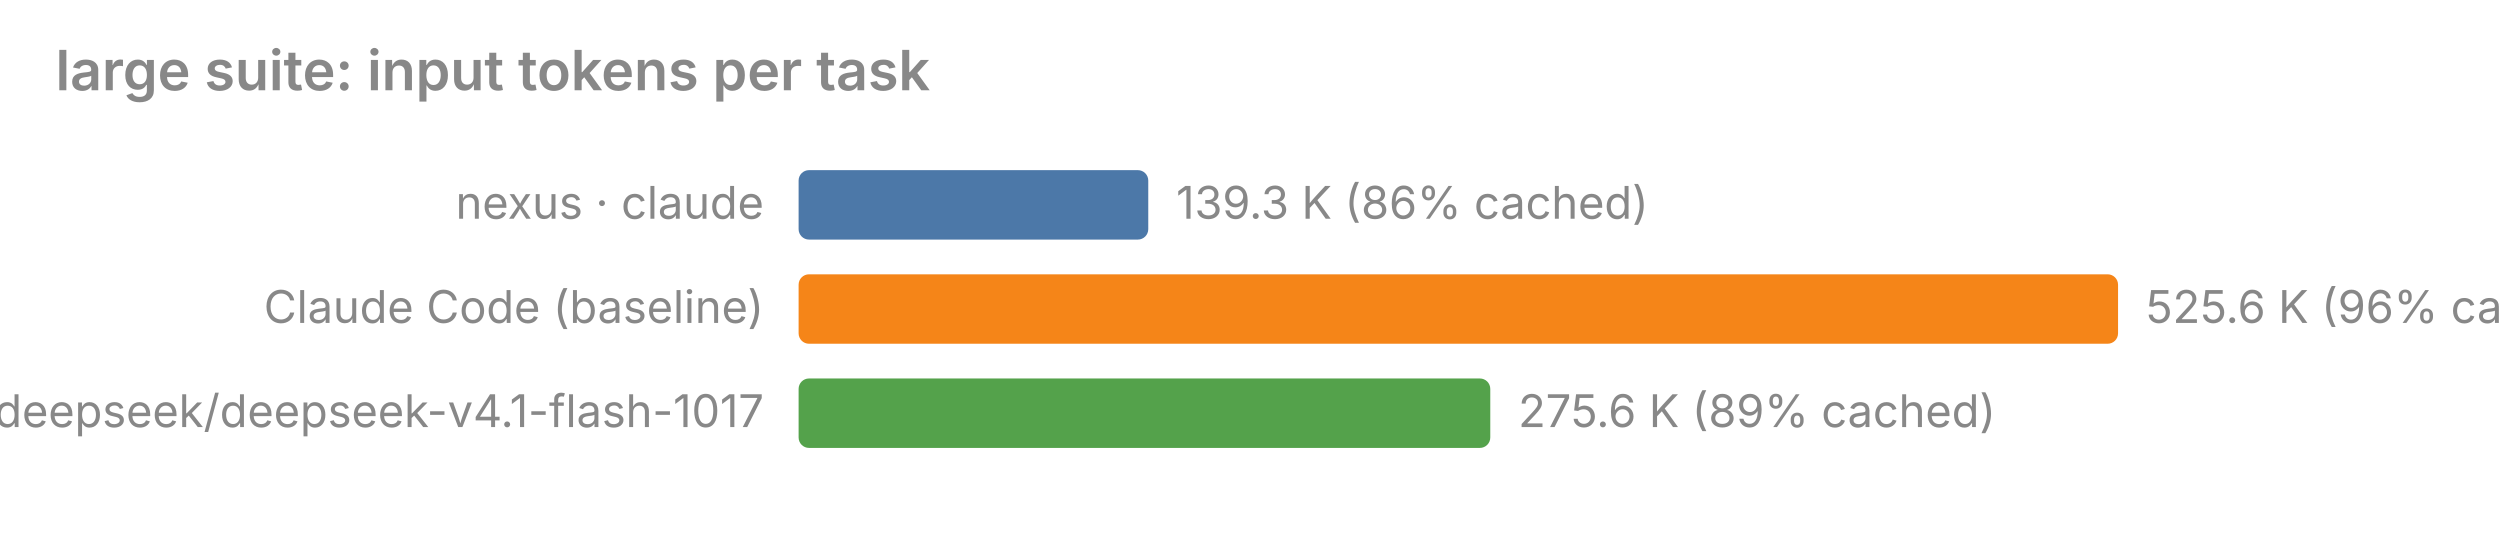
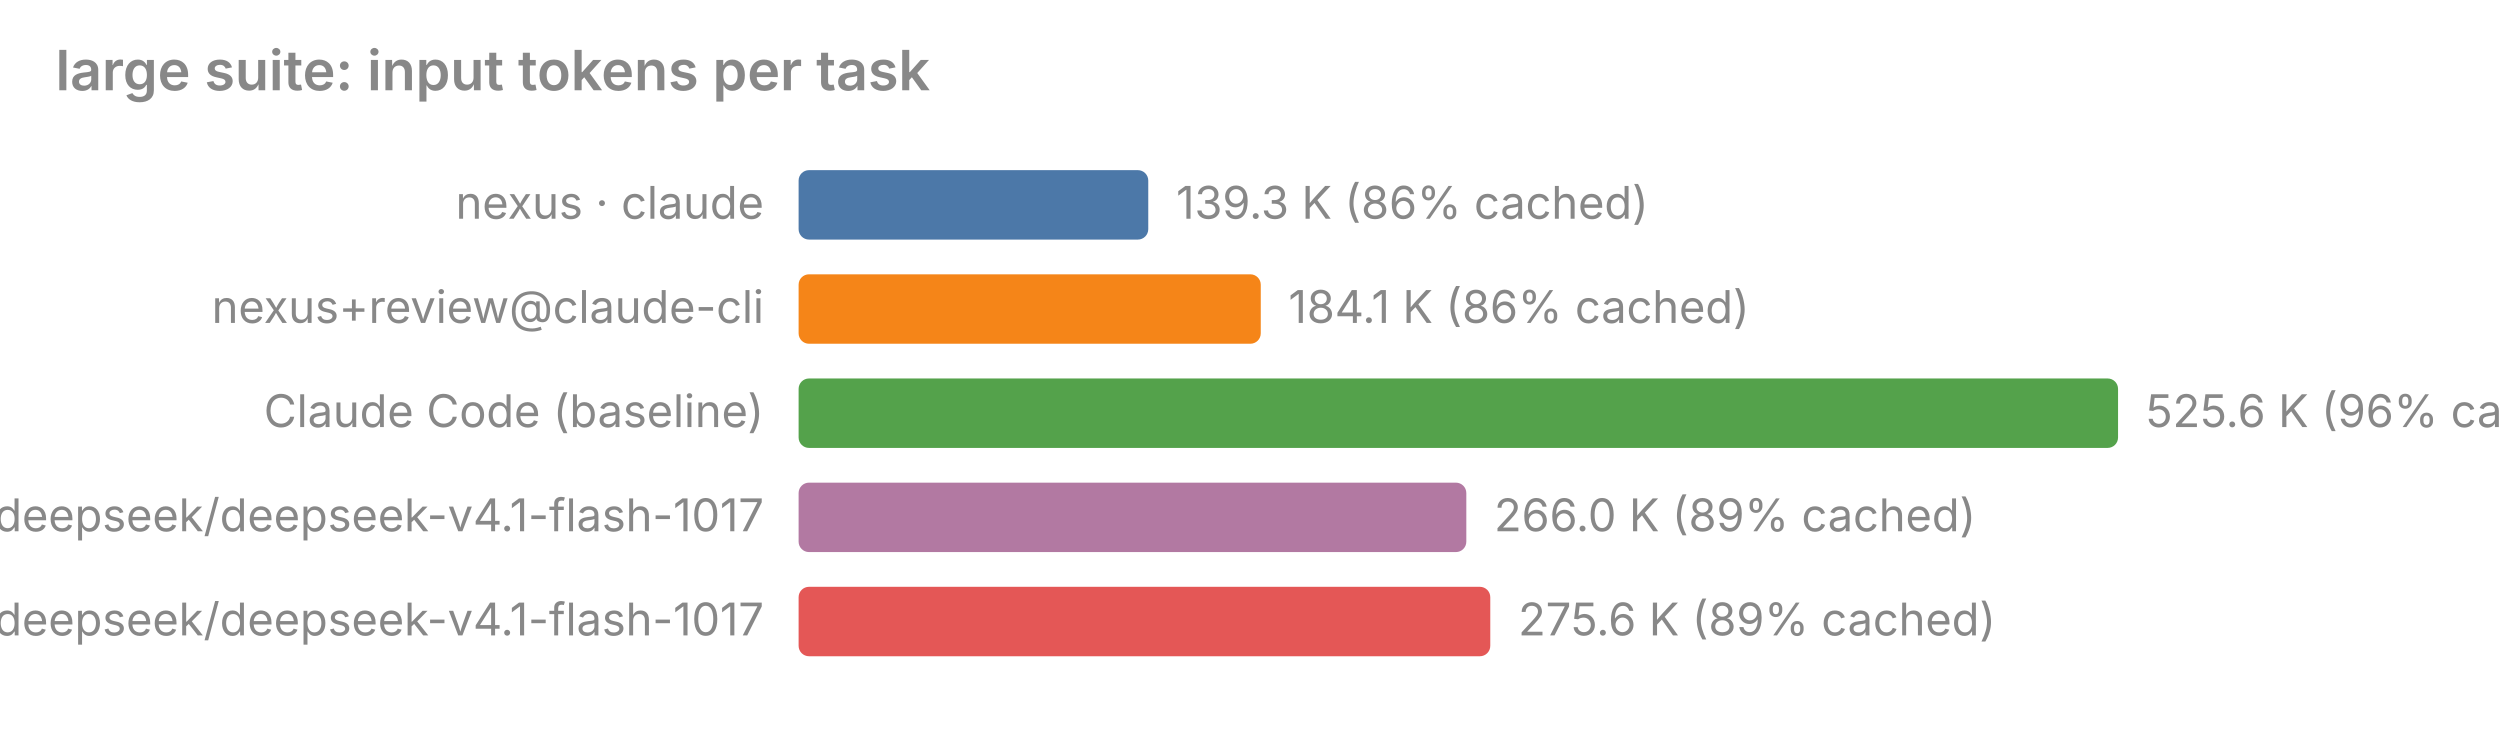
- <svg xmlns="http://www.w3.org/2000/svg" width="720" height="154" viewBox="0 0 720 154" font-family="system-ui, -apple-system, Segoe UI, sans-serif">
+ <svg xmlns="http://www.w3.org/2000/svg" width="720" height="214" viewBox="0 0 720 214" font-family="system-ui, -apple-system, Segoe UI, sans-serif">
  <text x="16" y="26" font-size="16" font-weight="600" fill="#888">large suite: input tokens per task</text>
  <text x="220" y="63" text-anchor="end" font-size="13" fill="#888">nexus · claude</text>
  <rect x="230" y="49" width="100.7" height="20" rx="3" fill="#4C78A8" />
  <text x="338.73" y="63" font-size="13" fill="#888">139.3 K (86% cached)</text>
-   <text x="220" y="93" text-anchor="end" font-size="13" fill="#888">Claude Code (baseline)</text>
-   <rect x="230" y="79" width="380.0" height="20" rx="3" fill="#F58518" />
-   <text x="618" y="93" font-size="13" fill="#888">525.6 K (96% cached)</text>
-   <text x="220" y="123" text-anchor="end" font-size="13" fill="#888">nexus · deepseek/deepseek-v4.1-flash-1017</text>
-   <rect x="230" y="109" width="199.2" height="20" rx="3" fill="#54A24B" />
-   <text x="437.233" y="123" font-size="13" fill="#888">275.6 K (89% cached)</text>
+   <text x="220" y="93" text-anchor="end" font-size="13" fill="#888">nexus+review@claude-cli</text>
+   <rect x="230" y="79" width="133.1" height="20" rx="3" fill="#F58518" />
+   <text x="371.077" y="93" font-size="13" fill="#888">184.1 K (86% cached)</text>
+   <text x="220" y="123" text-anchor="end" font-size="13" fill="#888">Claude Code (baseline)</text>
+   <rect x="230" y="109" width="380.0" height="20" rx="3" fill="#54A24B" />
+   <text x="618" y="123" font-size="13" fill="#888">525.6 K (96% cached)</text>
+   <text x="220" y="153" text-anchor="end" font-size="13" fill="#888">nexus+review@openrouter:deepseek/deepseek-v4.1-flash-1017</text>
+   <rect x="230" y="139" width="192.3" height="20" rx="3" fill="#B279A2" />
+   <text x="430.285" y="153" font-size="13" fill="#888">266.0 K (89% cached)</text>
+   <text x="220" y="183" text-anchor="end" font-size="13" fill="#888">nexus · deepseek/deepseek-v4.1-flash-1017</text>
+   <rect x="230" y="169" width="199.2" height="20" rx="3" fill="#E45756" />
+   <text x="437.233" y="183" font-size="13" fill="#888">275.6 K (89% cached)</text>
</svg>
